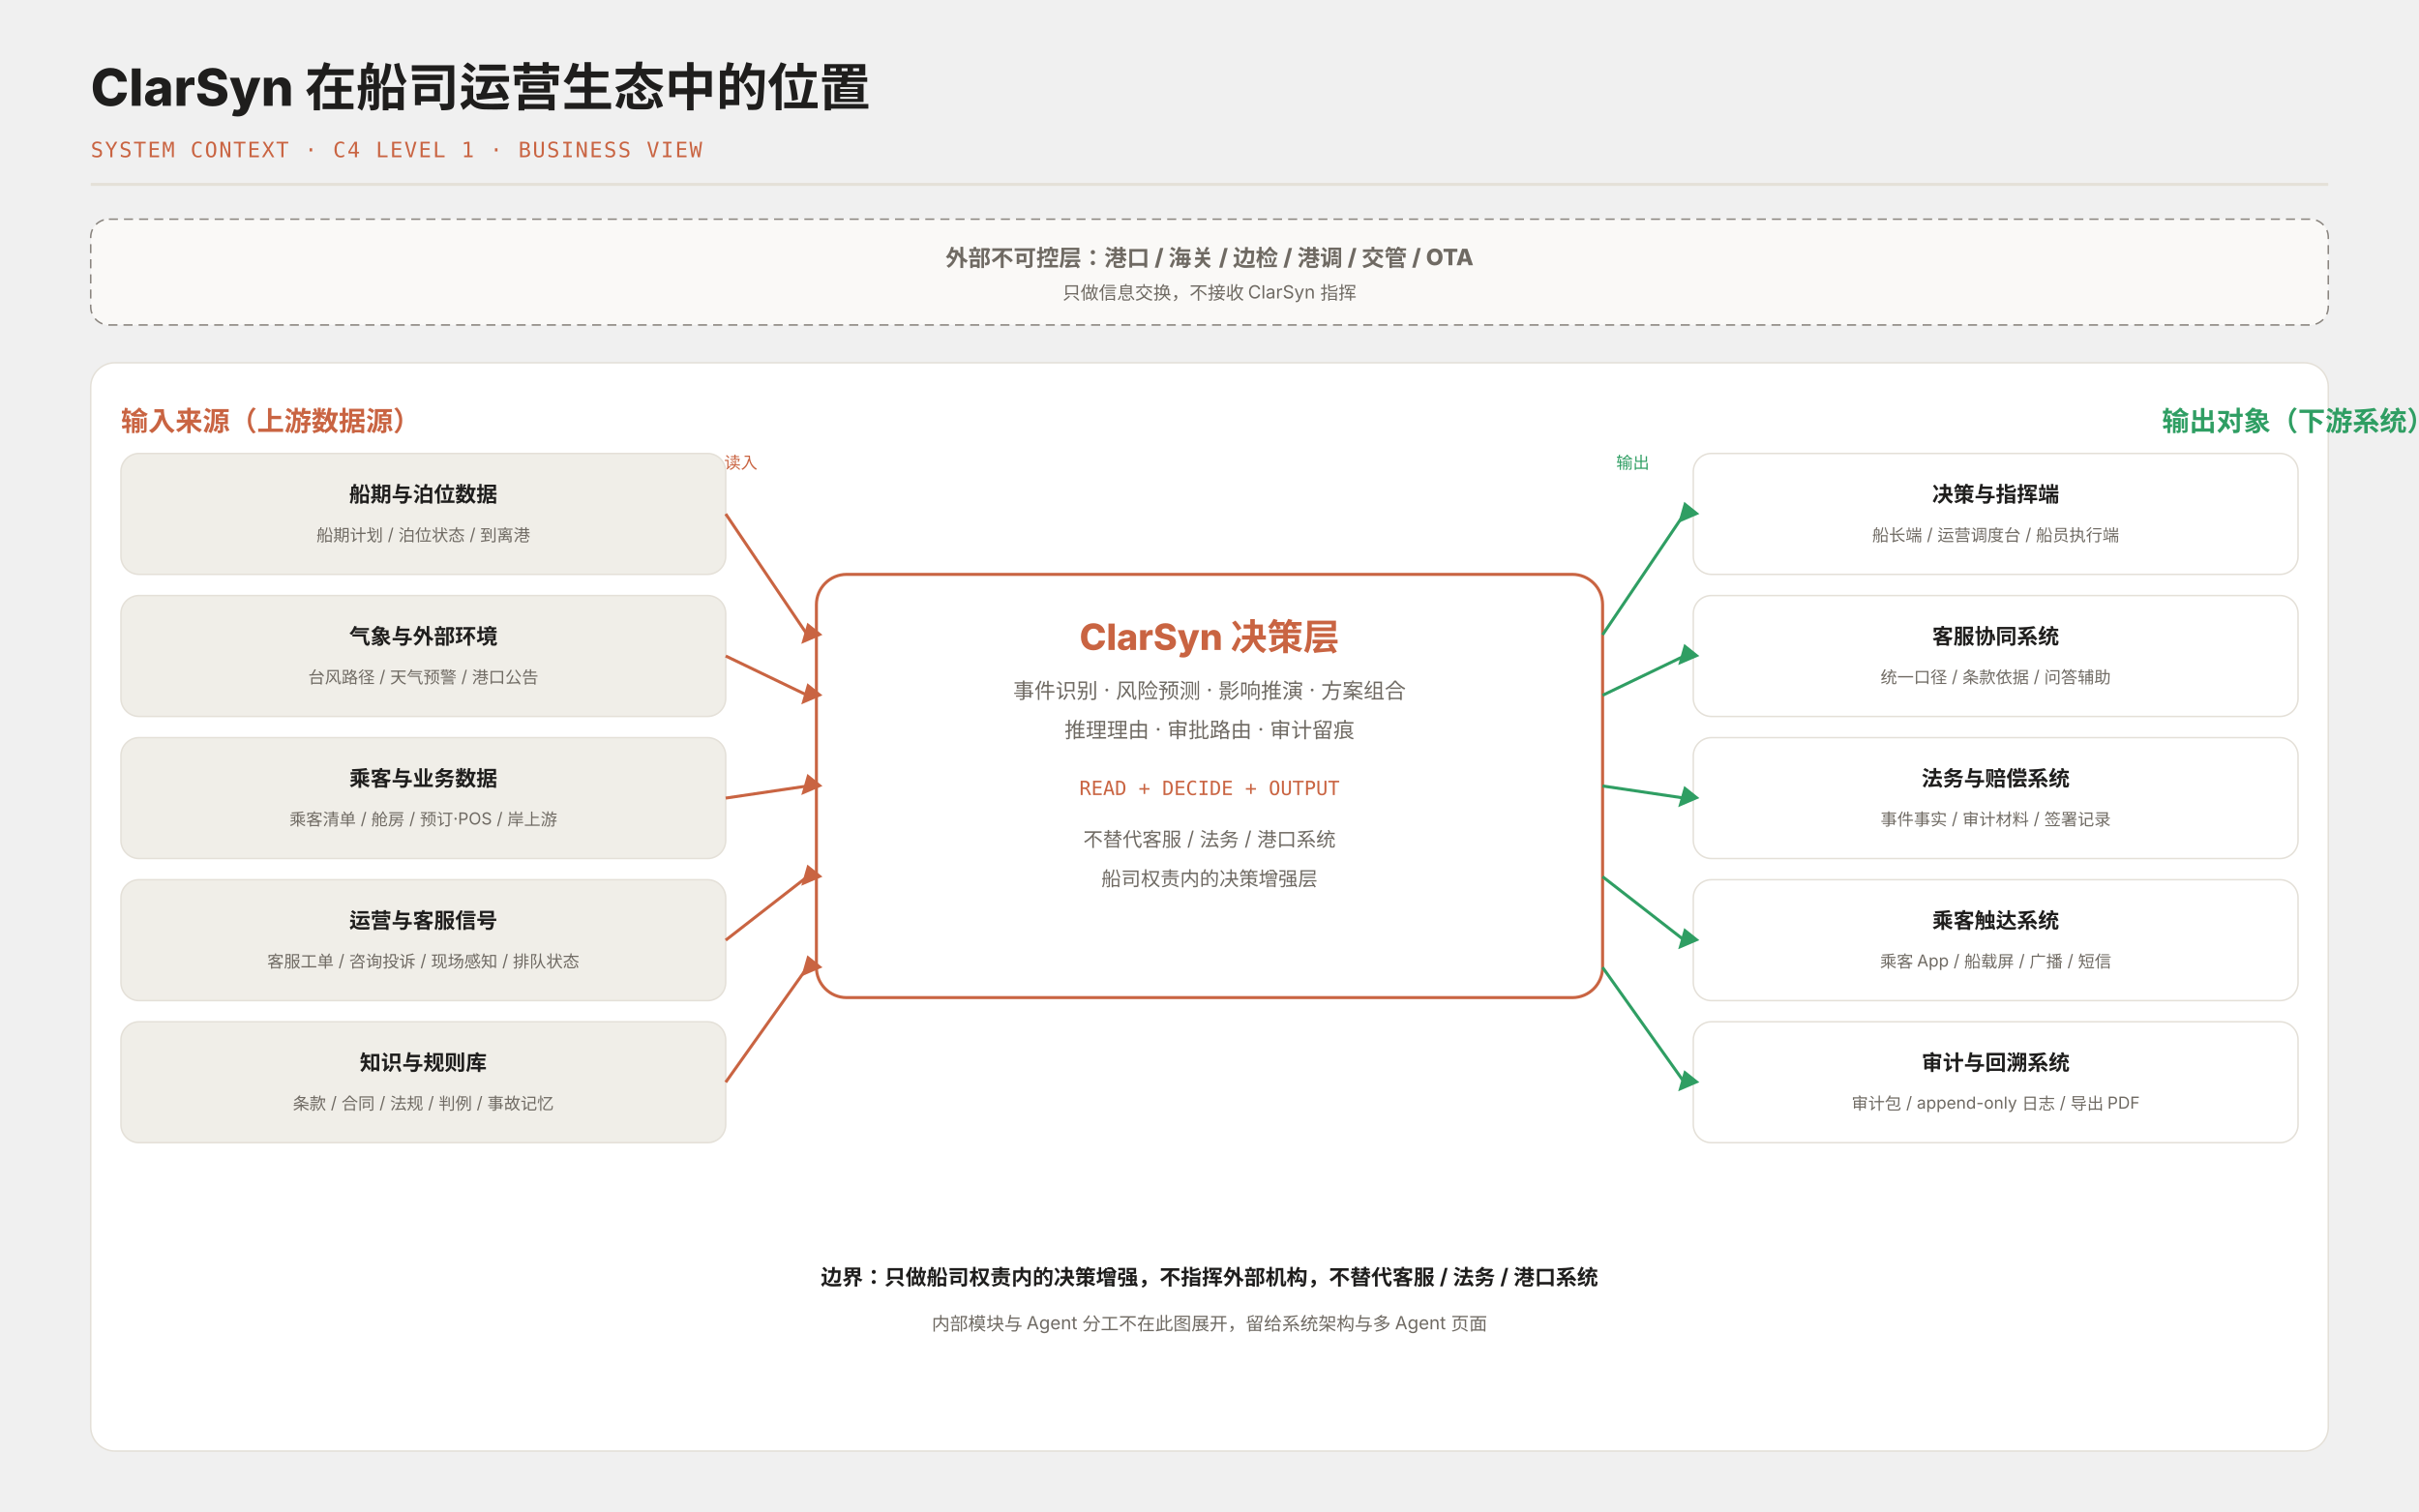
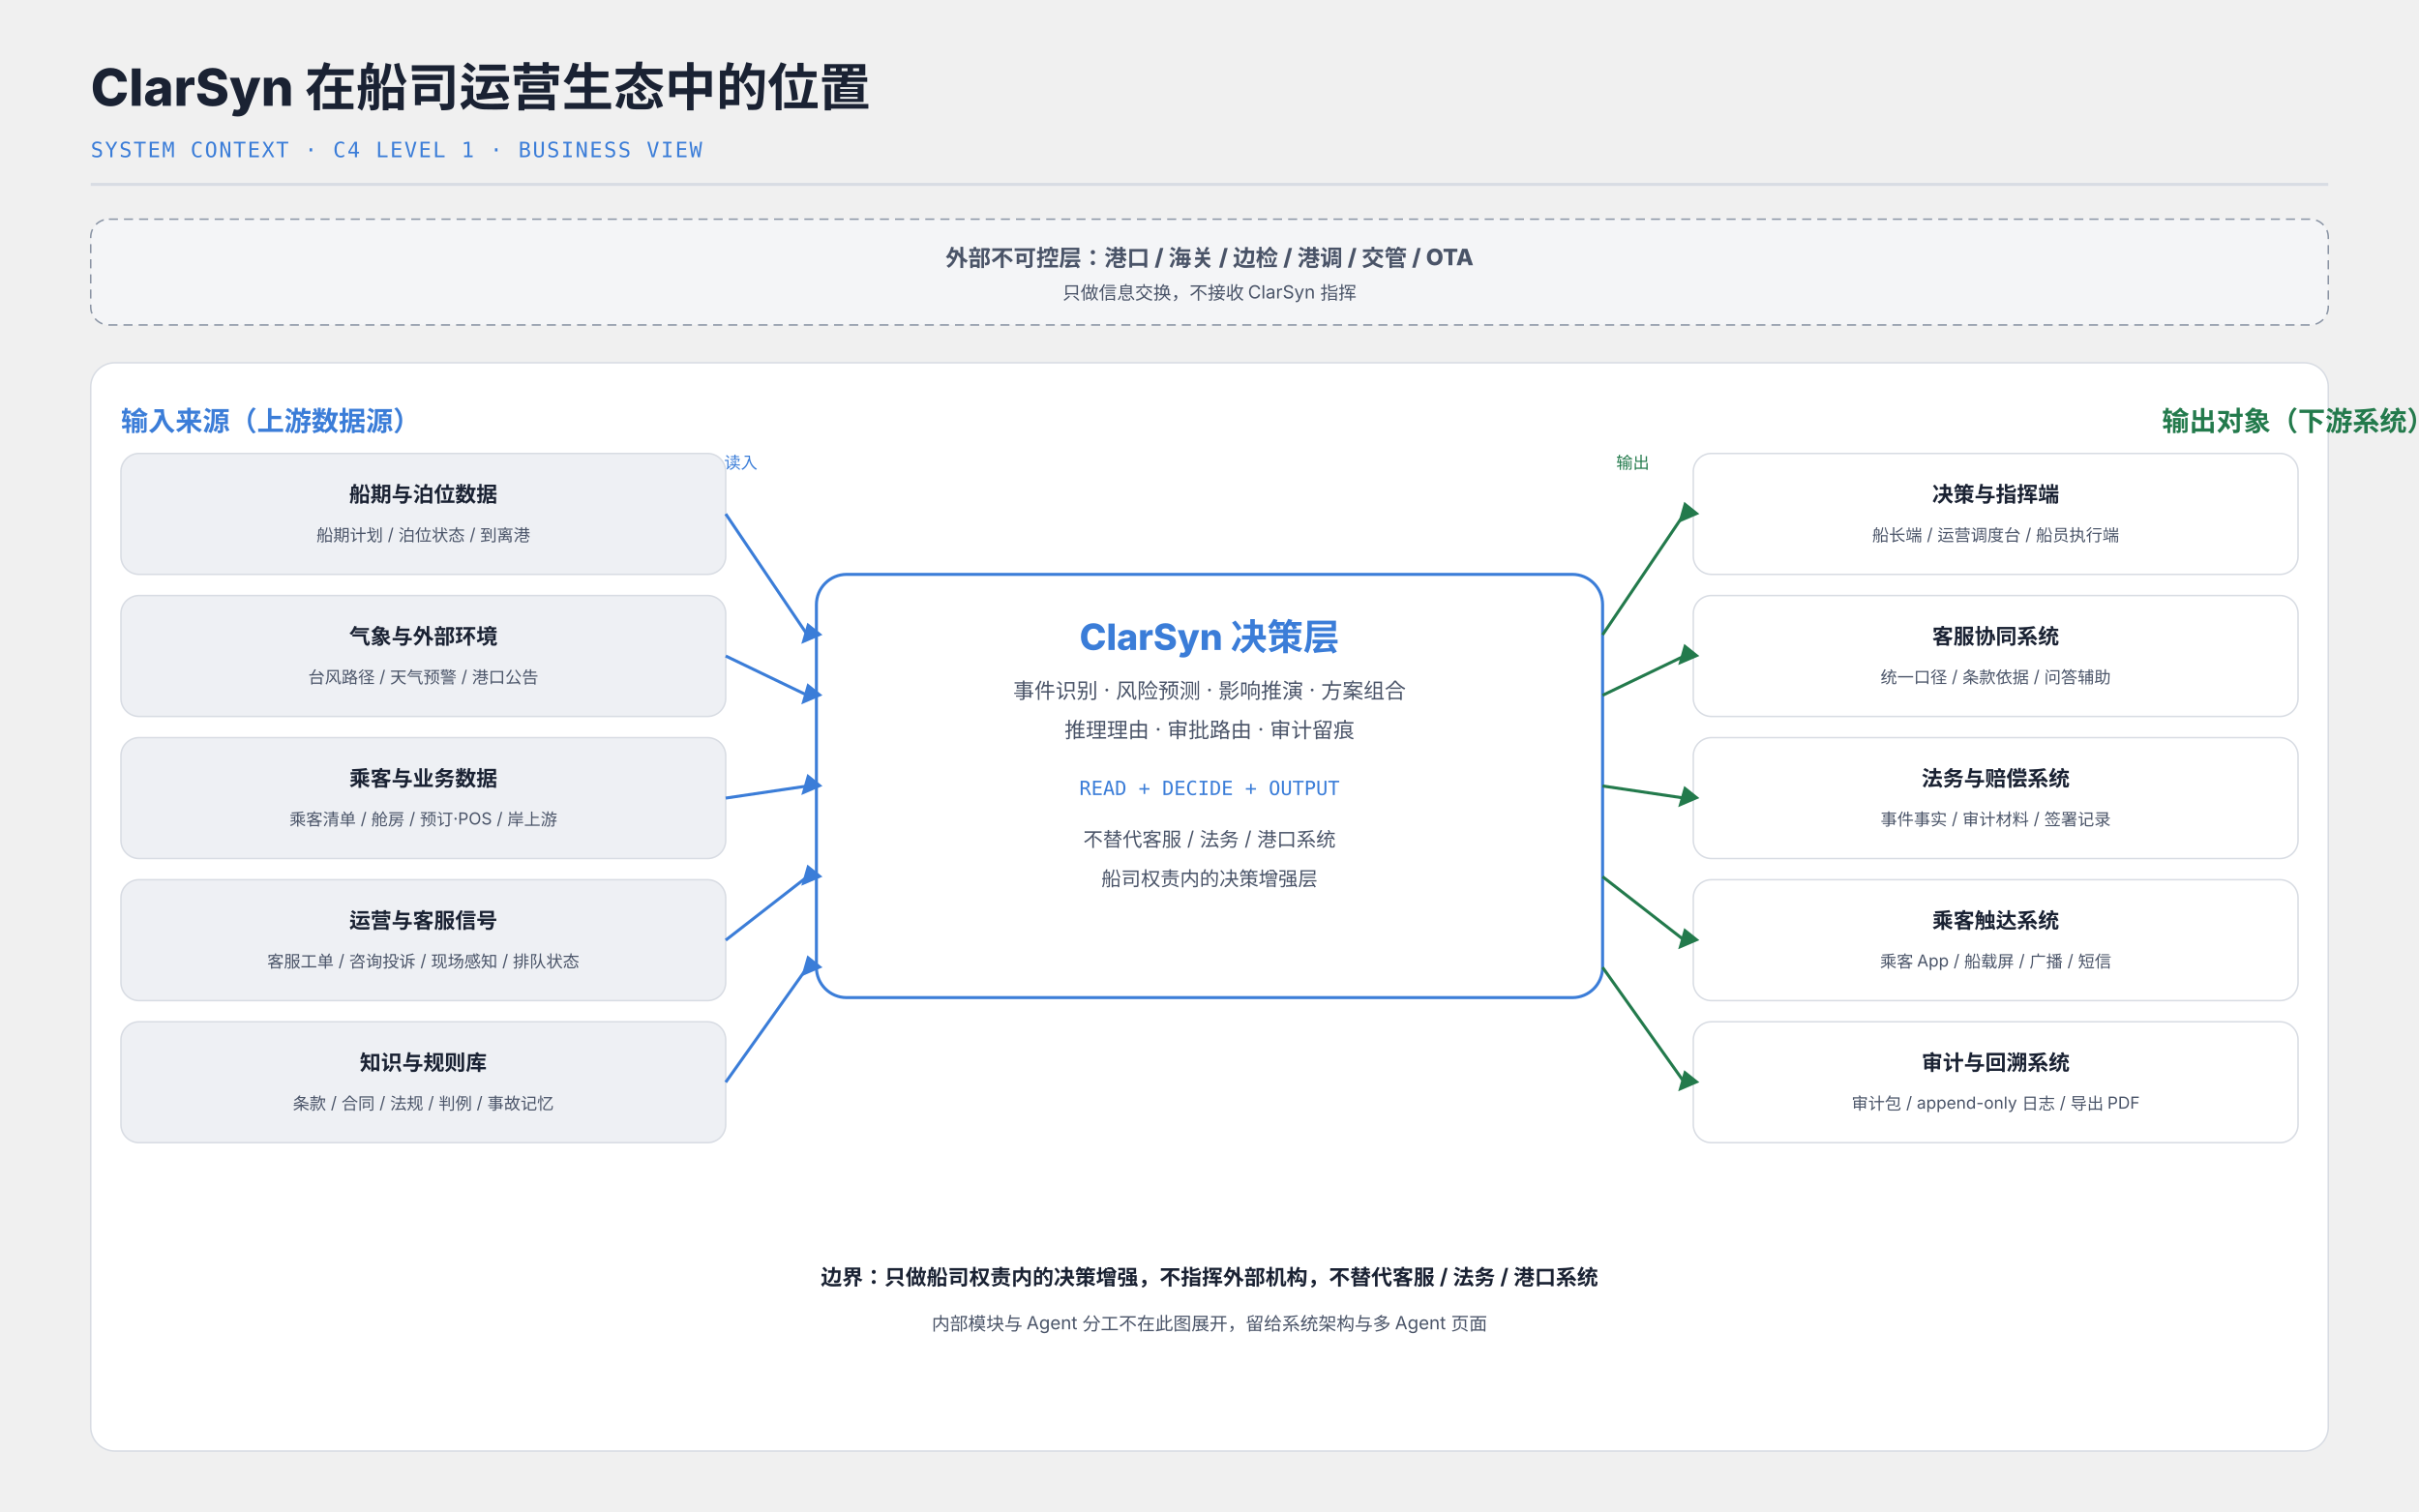
<svg xmlns="http://www.w3.org/2000/svg" width="1600" height="1000" viewBox="0 0 1600 1000">
-   <text x="60" y="70" font-family="Inter, Segoe UI, sans-serif" font-size="34" font-weight="800" fill="#1F1E1D">ClarSyn 在船司运营生态中的位置</text>
-   <text x="60" y="104" font-family="JetBrains Mono, monospace" font-size="14" fill="#C96442" letter-spacing="1">SYSTEM CONTEXT · C4 LEVEL 1 · BUSINESS VIEW</text>
-   <line x1="60" y1="122" x2="1540" y2="122" stroke="#E4E0D8" stroke-width="2" />
-   <rect x="60" y="145" width="1480" height="70" rx="12" fill="#FAF9F7" stroke="#8A857F" stroke-dasharray="6 4" />
-   <text x="800" y="176" text-anchor="middle" font-family="Inter, Segoe UI, sans-serif" font-size="15" font-weight="800" fill="#6F6A63">外部不可控层：港口 / 海关 / 边检 / 港调 / 交管 / OTA</text>
-   <text x="800" y="198" text-anchor="middle" font-family="Inter, Segoe UI, sans-serif" font-size="12" fill="#6F6A63">只做信息交换，不接收 ClarSyn 指挥</text>
-   <rect x="60" y="240" width="1480" height="720" rx="16" fill="#FFFFFF" stroke="#E4E0D8" />
-   <text x="80" y="285" font-family="Inter, Segoe UI, sans-serif" font-size="18" font-weight="800" fill="#C96442">输入来源（上游数据源）</text>
-   <rect x="80" y="300" width="400" height="80" rx="12" fill="#F0EEE8" stroke="#E4E0D8" />
-   <text x="280" y="332" text-anchor="middle" font-family="Inter, Segoe UI, sans-serif" font-size="14" font-weight="700" fill="#1F1E1D">船期与泊位数据</text>
-   <text x="280" y="358" text-anchor="middle" font-family="Inter, Segoe UI, sans-serif" font-size="11" fill="#6F6A63">船期计划 / 泊位状态 / 到离港</text>
-   <rect x="80" y="394" width="400" height="80" rx="12" fill="#F0EEE8" stroke="#E4E0D8" />
-   <text x="280" y="426" text-anchor="middle" font-family="Inter, Segoe UI, sans-serif" font-size="14" font-weight="700" fill="#1F1E1D">气象与外部环境</text>
-   <text x="280" y="452" text-anchor="middle" font-family="Inter, Segoe UI, sans-serif" font-size="11" fill="#6F6A63">台风路径 / 天气预警 / 港口公告</text>
-   <rect x="80" y="488" width="400" height="80" rx="12" fill="#F0EEE8" stroke="#E4E0D8" />
-   <text x="280" y="520" text-anchor="middle" font-family="Inter, Segoe UI, sans-serif" font-size="14" font-weight="700" fill="#1F1E1D">乘客与业务数据</text>
-   <text x="280" y="546" text-anchor="middle" font-family="Inter, Segoe UI, sans-serif" font-size="11" fill="#6F6A63">乘客清单 / 舱房 / 预订·POS / 岸上游</text>
-   <rect x="80" y="582" width="400" height="80" rx="12" fill="#F0EEE8" stroke="#E4E0D8" />
-   <text x="280" y="614" text-anchor="middle" font-family="Inter, Segoe UI, sans-serif" font-size="14" font-weight="700" fill="#1F1E1D">运营与客服信号</text>
-   <text x="280" y="640" text-anchor="middle" font-family="Inter, Segoe UI, sans-serif" font-size="11" fill="#6F6A63">客服工单 / 咨询投诉 / 现场感知 / 排队状态</text>
-   <rect x="80" y="676" width="400" height="80" rx="12" fill="#F0EEE8" stroke="#E4E0D8" />
-   <text x="280" y="708" text-anchor="middle" font-family="Inter, Segoe UI, sans-serif" font-size="14" font-weight="700" fill="#1F1E1D">知识与规则库</text>
-   <text x="280" y="734" text-anchor="middle" font-family="Inter, Segoe UI, sans-serif" font-size="11" fill="#6F6A63">条款 / 合同 / 法规 / 判例 / 事故记忆</text>
-   <rect x="540" y="380" width="520" height="280" rx="20" fill="#FFFFFF" stroke="#C96442" stroke-width="2" />
-   <text x="800" y="430" text-anchor="middle" font-family="Inter, Segoe UI, sans-serif" font-size="24" font-weight="800" fill="#C96442">ClarSyn 决策层</text>
-   <text x="800" y="462" text-anchor="middle" font-family="Inter, Segoe UI, sans-serif" font-size="14" fill="#6F6A63">事件识别 · 风险预测 · 影响推演 · 方案组合</text>
-   <text x="800" y="488" text-anchor="middle" font-family="Inter, Segoe UI, sans-serif" font-size="14" fill="#6F6A63">推理理由 · 审批路由 · 审计留痕</text>
-   <text x="800" y="526" text-anchor="middle" font-family="JetBrains Mono, monospace" font-size="13" fill="#C96442">READ + DECIDE + OUTPUT</text>
-   <text x="800" y="560" text-anchor="middle" font-family="Inter, Segoe UI, sans-serif" font-size="13" fill="#6F6A63">不替代客服 / 法务 / 港口系统</text>
-   <text x="800" y="586" text-anchor="middle" font-family="Inter, Segoe UI, sans-serif" font-size="13" fill="#6F6A63">船司权责内的决策增强层</text>
-   <text x="1520" y="285" text-anchor="middle" font-family="Inter, Segoe UI, sans-serif" font-size="18" font-weight="800" fill="#2F9E63">输出对象（下游系统）</text>
-   <rect x="1120" y="300" width="400" height="80" rx="12" fill="#FFFFFF" stroke="#E4E0D8" />
-   <text x="1320" y="332" text-anchor="middle" font-family="Inter, Segoe UI, sans-serif" font-size="14" font-weight="700" fill="#1F1E1D">决策与指挥端</text>
-   <text x="1320" y="358" text-anchor="middle" font-family="Inter, Segoe UI, sans-serif" font-size="11" fill="#6F6A63">船长端 / 运营调度台 / 船员执行端</text>
-   <rect x="1120" y="394" width="400" height="80" rx="12" fill="#FFFFFF" stroke="#E4E0D8" />
-   <text x="1320" y="426" text-anchor="middle" font-family="Inter, Segoe UI, sans-serif" font-size="14" font-weight="700" fill="#1F1E1D">客服协同系统</text>
-   <text x="1320" y="452" text-anchor="middle" font-family="Inter, Segoe UI, sans-serif" font-size="11" fill="#6F6A63">统一口径 / 条款依据 / 问答辅助</text>
-   <rect x="1120" y="488" width="400" height="80" rx="12" fill="#FFFFFF" stroke="#E4E0D8" />
-   <text x="1320" y="520" text-anchor="middle" font-family="Inter, Segoe UI, sans-serif" font-size="14" font-weight="700" fill="#1F1E1D">法务与赔偿系统</text>
-   <text x="1320" y="546" text-anchor="middle" font-family="Inter, Segoe UI, sans-serif" font-size="11" fill="#6F6A63">事件事实 / 审计材料 / 签署记录</text>
-   <rect x="1120" y="582" width="400" height="80" rx="12" fill="#FFFFFF" stroke="#E4E0D8" />
-   <text x="1320" y="614" text-anchor="middle" font-family="Inter, Segoe UI, sans-serif" font-size="14" font-weight="700" fill="#1F1E1D">乘客触达系统</text>
-   <text x="1320" y="640" text-anchor="middle" font-family="Inter, Segoe UI, sans-serif" font-size="11" fill="#6F6A63">乘客 App / 船载屏 / 广播 / 短信</text>
-   <rect x="1120" y="676" width="400" height="80" rx="12" fill="#FFFFFF" stroke="#E4E0D8" />
-   <text x="1320" y="708" text-anchor="middle" font-family="Inter, Segoe UI, sans-serif" font-size="14" font-weight="700" fill="#1F1E1D">审计与回溯系统</text>
-   <text x="1320" y="734" text-anchor="middle" font-family="Inter, Segoe UI, sans-serif" font-size="11" fill="#6F6A63">审计包 / append-only 日志 / 导出 PDF</text>
-   <line x1="480" y1="340" x2="534" y2="420" stroke="#C96442" stroke-width="2" />
-   <path d="M534 412 L530 426 L544 420 Z" fill="#C96442" />
-   <line x1="480" y1="434" x2="534" y2="460" stroke="#C96442" stroke-width="2" />
-   <path d="M534 452 L530 466 L544 460 Z" fill="#C96442" />
-   <line x1="480" y1="528" x2="534" y2="520" stroke="#C96442" stroke-width="2" />
-   <path d="M534 512 L530 526 L544 520 Z" fill="#C96442" />
-   <line x1="480" y1="622" x2="534" y2="580" stroke="#C96442" stroke-width="2" />
-   <path d="M534 572 L530 586 L544 580 Z" fill="#C96442" />
-   <line x1="480" y1="716" x2="534" y2="640" stroke="#C96442" stroke-width="2" />
-   <path d="M534 632 L530 646 L544 640 Z" fill="#C96442" />
-   <line x1="1060" y1="420" x2="1114" y2="340" stroke="#2F9E63" stroke-width="2" />
-   <path d="M1114 332 L1110 346 L1124 340 Z" fill="#2F9E63" />
-   <line x1="1060" y1="460" x2="1114" y2="434" stroke="#2F9E63" stroke-width="2" />
-   <path d="M1114 426 L1110 440 L1124 434 Z" fill="#2F9E63" />
-   <line x1="1060" y1="520" x2="1114" y2="528" stroke="#2F9E63" stroke-width="2" />
-   <path d="M1114 520 L1110 534 L1124 528 Z" fill="#2F9E63" />
-   <line x1="1060" y1="580" x2="1114" y2="622" stroke="#2F9E63" stroke-width="2" />
-   <path d="M1114 614 L1110 628 L1124 622 Z" fill="#2F9E63" />
-   <line x1="1060" y1="640" x2="1114" y2="716" stroke="#2F9E63" stroke-width="2" />
-   <path d="M1114 708 L1110 722 L1124 716 Z" fill="#2F9E63" />
-   <text x="490" y="310" text-anchor="middle" font-family="JetBrains Mono, monospace" font-size="11" fill="#C96442">读入</text>
-   <text x="1080" y="310" text-anchor="middle" font-family="JetBrains Mono, monospace" font-size="11" fill="#2F9E63">输出</text>
-   <text x="800" y="850" text-anchor="middle" font-family="Inter, Segoe UI, sans-serif" font-size="14" font-weight="700" fill="#1F1E1D">边界：只做船司权责内的决策增强，不指挥外部机构，不替代客服 / 法务 / 港口系统</text>
-   <text x="800" y="880" text-anchor="middle" font-family="Inter, Segoe UI, sans-serif" font-size="12" fill="#6F6A63">内部模块与 Agent 分工不在此图展开，留给系统架构与多 Agent 页面</text>
+   <text x="60" y="70" font-family="Inter, Segoe UI, sans-serif" font-size="34" font-weight="800" fill="#1A2233">ClarSyn 在船司运营生态中的位置</text>
+   <text x="60" y="104" font-family="JetBrains Mono, monospace" font-size="14" fill="#3B7DD8" letter-spacing="1">SYSTEM CONTEXT · C4 LEVEL 1 · BUSINESS VIEW</text>
+   <line x1="60" y1="122" x2="1540" y2="122" stroke="#D8DCE3" stroke-width="2" />
+   <rect x="60" y="145" width="1480" height="70" rx="12" fill="#F4F5F7" stroke="#8B95A5" stroke-dasharray="6 4" />
+   <text x="800" y="176" text-anchor="middle" font-family="Inter, Segoe UI, sans-serif" font-size="15" font-weight="800" fill="#4A5468">外部不可控层：港口 / 海关 / 边检 / 港调 / 交管 / OTA</text>
+   <text x="800" y="198" text-anchor="middle" font-family="Inter, Segoe UI, sans-serif" font-size="12" fill="#4A5468">只做信息交换，不接收 ClarSyn 指挥</text>
+   <rect x="60" y="240" width="1480" height="720" rx="16" fill="#FFFFFF" stroke="#D8DCE3" />
+   <text x="80" y="285" font-family="Inter, Segoe UI, sans-serif" font-size="18" font-weight="800" fill="#3B7DD8">输入来源（上游数据源）</text>
+   <rect x="80" y="300" width="400" height="80" rx="12" fill="#EEF0F4" stroke="#D8DCE3" />
+   <text x="280" y="332" text-anchor="middle" font-family="Inter, Segoe UI, sans-serif" font-size="14" font-weight="700" fill="#1A2233">船期与泊位数据</text>
+   <text x="280" y="358" text-anchor="middle" font-family="Inter, Segoe UI, sans-serif" font-size="11" fill="#4A5468">船期计划 / 泊位状态 / 到离港</text>
+   <rect x="80" y="394" width="400" height="80" rx="12" fill="#EEF0F4" stroke="#D8DCE3" />
+   <text x="280" y="426" text-anchor="middle" font-family="Inter, Segoe UI, sans-serif" font-size="14" font-weight="700" fill="#1A2233">气象与外部环境</text>
+   <text x="280" y="452" text-anchor="middle" font-family="Inter, Segoe UI, sans-serif" font-size="11" fill="#4A5468">台风路径 / 天气预警 / 港口公告</text>
+   <rect x="80" y="488" width="400" height="80" rx="12" fill="#EEF0F4" stroke="#D8DCE3" />
+   <text x="280" y="520" text-anchor="middle" font-family="Inter, Segoe UI, sans-serif" font-size="14" font-weight="700" fill="#1A2233">乘客与业务数据</text>
+   <text x="280" y="546" text-anchor="middle" font-family="Inter, Segoe UI, sans-serif" font-size="11" fill="#4A5468">乘客清单 / 舱房 / 预订·POS / 岸上游</text>
+   <rect x="80" y="582" width="400" height="80" rx="12" fill="#EEF0F4" stroke="#D8DCE3" />
+   <text x="280" y="614" text-anchor="middle" font-family="Inter, Segoe UI, sans-serif" font-size="14" font-weight="700" fill="#1A2233">运营与客服信号</text>
+   <text x="280" y="640" text-anchor="middle" font-family="Inter, Segoe UI, sans-serif" font-size="11" fill="#4A5468">客服工单 / 咨询投诉 / 现场感知 / 排队状态</text>
+   <rect x="80" y="676" width="400" height="80" rx="12" fill="#EEF0F4" stroke="#D8DCE3" />
+   <text x="280" y="708" text-anchor="middle" font-family="Inter, Segoe UI, sans-serif" font-size="14" font-weight="700" fill="#1A2233">知识与规则库</text>
+   <text x="280" y="734" text-anchor="middle" font-family="Inter, Segoe UI, sans-serif" font-size="11" fill="#4A5468">条款 / 合同 / 法规 / 判例 / 事故记忆</text>
+   <rect x="540" y="380" width="520" height="280" rx="20" fill="#FFFFFF" stroke="#3B7DD8" stroke-width="2" />
+   <text x="800" y="430" text-anchor="middle" font-family="Inter, Segoe UI, sans-serif" font-size="24" font-weight="800" fill="#3B7DD8">ClarSyn 决策层</text>
+   <text x="800" y="462" text-anchor="middle" font-family="Inter, Segoe UI, sans-serif" font-size="14" fill="#4A5468">事件识别 · 风险预测 · 影响推演 · 方案组合</text>
+   <text x="800" y="488" text-anchor="middle" font-family="Inter, Segoe UI, sans-serif" font-size="14" fill="#4A5468">推理理由 · 审批路由 · 审计留痕</text>
+   <text x="800" y="526" text-anchor="middle" font-family="JetBrains Mono, monospace" font-size="13" fill="#3B7DD8">READ + DECIDE + OUTPUT</text>
+   <text x="800" y="560" text-anchor="middle" font-family="Inter, Segoe UI, sans-serif" font-size="13" fill="#4A5468">不替代客服 / 法务 / 港口系统</text>
+   <text x="800" y="586" text-anchor="middle" font-family="Inter, Segoe UI, sans-serif" font-size="13" fill="#4A5468">船司权责内的决策增强层</text>
+   <text x="1520" y="285" text-anchor="middle" font-family="Inter, Segoe UI, sans-serif" font-size="18" font-weight="800" fill="#237A4C">输出对象（下游系统）</text>
+   <rect x="1120" y="300" width="400" height="80" rx="12" fill="#FFFFFF" stroke="#D8DCE3" />
+   <text x="1320" y="332" text-anchor="middle" font-family="Inter, Segoe UI, sans-serif" font-size="14" font-weight="700" fill="#1A2233">决策与指挥端</text>
+   <text x="1320" y="358" text-anchor="middle" font-family="Inter, Segoe UI, sans-serif" font-size="11" fill="#4A5468">船长端 / 运营调度台 / 船员执行端</text>
+   <rect x="1120" y="394" width="400" height="80" rx="12" fill="#FFFFFF" stroke="#D8DCE3" />
+   <text x="1320" y="426" text-anchor="middle" font-family="Inter, Segoe UI, sans-serif" font-size="14" font-weight="700" fill="#1A2233">客服协同系统</text>
+   <text x="1320" y="452" text-anchor="middle" font-family="Inter, Segoe UI, sans-serif" font-size="11" fill="#4A5468">统一口径 / 条款依据 / 问答辅助</text>
+   <rect x="1120" y="488" width="400" height="80" rx="12" fill="#FFFFFF" stroke="#D8DCE3" />
+   <text x="1320" y="520" text-anchor="middle" font-family="Inter, Segoe UI, sans-serif" font-size="14" font-weight="700" fill="#1A2233">法务与赔偿系统</text>
+   <text x="1320" y="546" text-anchor="middle" font-family="Inter, Segoe UI, sans-serif" font-size="11" fill="#4A5468">事件事实 / 审计材料 / 签署记录</text>
+   <rect x="1120" y="582" width="400" height="80" rx="12" fill="#FFFFFF" stroke="#D8DCE3" />
+   <text x="1320" y="614" text-anchor="middle" font-family="Inter, Segoe UI, sans-serif" font-size="14" font-weight="700" fill="#1A2233">乘客触达系统</text>
+   <text x="1320" y="640" text-anchor="middle" font-family="Inter, Segoe UI, sans-serif" font-size="11" fill="#4A5468">乘客 App / 船载屏 / 广播 / 短信</text>
+   <rect x="1120" y="676" width="400" height="80" rx="12" fill="#FFFFFF" stroke="#D8DCE3" />
+   <text x="1320" y="708" text-anchor="middle" font-family="Inter, Segoe UI, sans-serif" font-size="14" font-weight="700" fill="#1A2233">审计与回溯系统</text>
+   <text x="1320" y="734" text-anchor="middle" font-family="Inter, Segoe UI, sans-serif" font-size="11" fill="#4A5468">审计包 / append-only 日志 / 导出 PDF</text>
+   <line x1="480" y1="340" x2="534" y2="420" stroke="#3B7DD8" stroke-width="2" />
+   <path d="M534 412 L530 426 L544 420 Z" fill="#3B7DD8" />
+   <line x1="480" y1="434" x2="534" y2="460" stroke="#3B7DD8" stroke-width="2" />
+   <path d="M534 452 L530 466 L544 460 Z" fill="#3B7DD8" />
+   <line x1="480" y1="528" x2="534" y2="520" stroke="#3B7DD8" stroke-width="2" />
+   <path d="M534 512 L530 526 L544 520 Z" fill="#3B7DD8" />
+   <line x1="480" y1="622" x2="534" y2="580" stroke="#3B7DD8" stroke-width="2" />
+   <path d="M534 572 L530 586 L544 580 Z" fill="#3B7DD8" />
+   <line x1="480" y1="716" x2="534" y2="640" stroke="#3B7DD8" stroke-width="2" />
+   <path d="M534 632 L530 646 L544 640 Z" fill="#3B7DD8" />
+   <line x1="1060" y1="420" x2="1114" y2="340" stroke="#237A4C" stroke-width="2" />
+   <path d="M1114 332 L1110 346 L1124 340 Z" fill="#237A4C" />
+   <line x1="1060" y1="460" x2="1114" y2="434" stroke="#237A4C" stroke-width="2" />
+   <path d="M1114 426 L1110 440 L1124 434 Z" fill="#237A4C" />
+   <line x1="1060" y1="520" x2="1114" y2="528" stroke="#237A4C" stroke-width="2" />
+   <path d="M1114 520 L1110 534 L1124 528 Z" fill="#237A4C" />
+   <line x1="1060" y1="580" x2="1114" y2="622" stroke="#237A4C" stroke-width="2" />
+   <path d="M1114 614 L1110 628 L1124 622 Z" fill="#237A4C" />
+   <line x1="1060" y1="640" x2="1114" y2="716" stroke="#237A4C" stroke-width="2" />
+   <path d="M1114 708 L1110 722 L1124 716 Z" fill="#237A4C" />
+   <text x="490" y="310" text-anchor="middle" font-family="JetBrains Mono, monospace" font-size="11" fill="#3B7DD8">读入</text>
+   <text x="1080" y="310" text-anchor="middle" font-family="JetBrains Mono, monospace" font-size="11" fill="#237A4C">输出</text>
+   <text x="800" y="850" text-anchor="middle" font-family="Inter, Segoe UI, sans-serif" font-size="14" font-weight="700" fill="#1A2233">边界：只做船司权责内的决策增强，不指挥外部机构，不替代客服 / 法务 / 港口系统</text>
+   <text x="800" y="880" text-anchor="middle" font-family="Inter, Segoe UI, sans-serif" font-size="12" fill="#4A5468">内部模块与 Agent 分工不在此图展开，留给系统架构与多 Agent 页面</text>
</svg>
